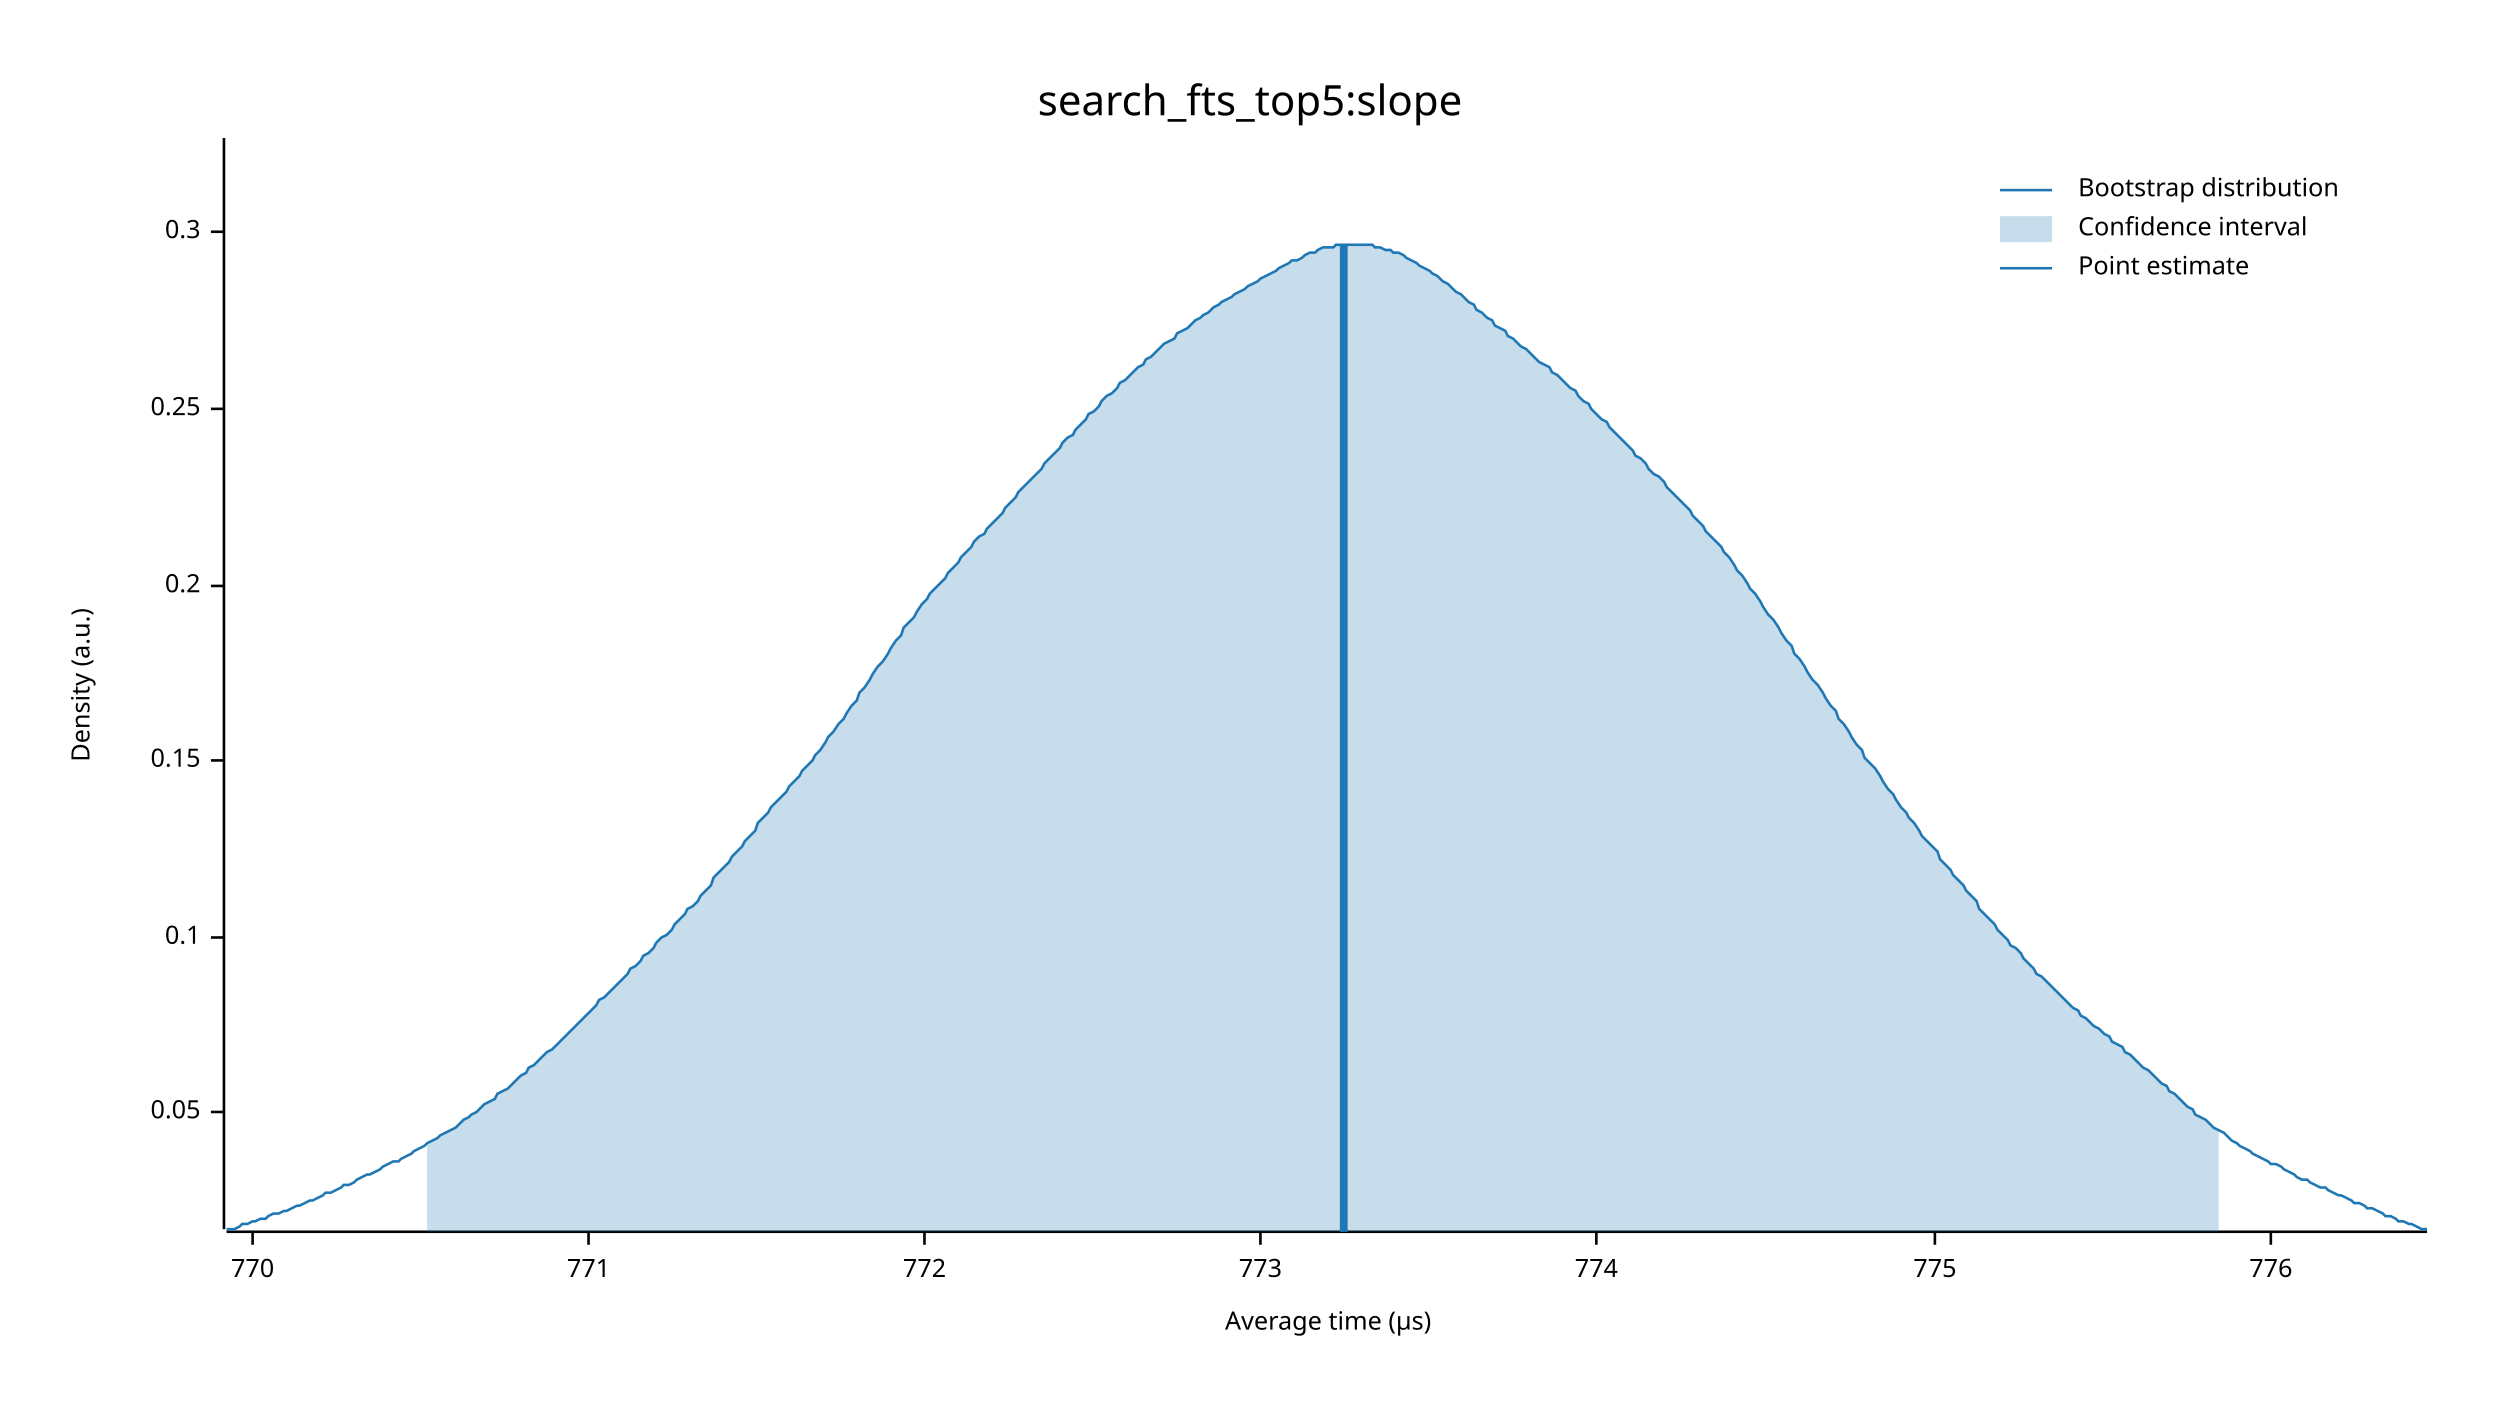
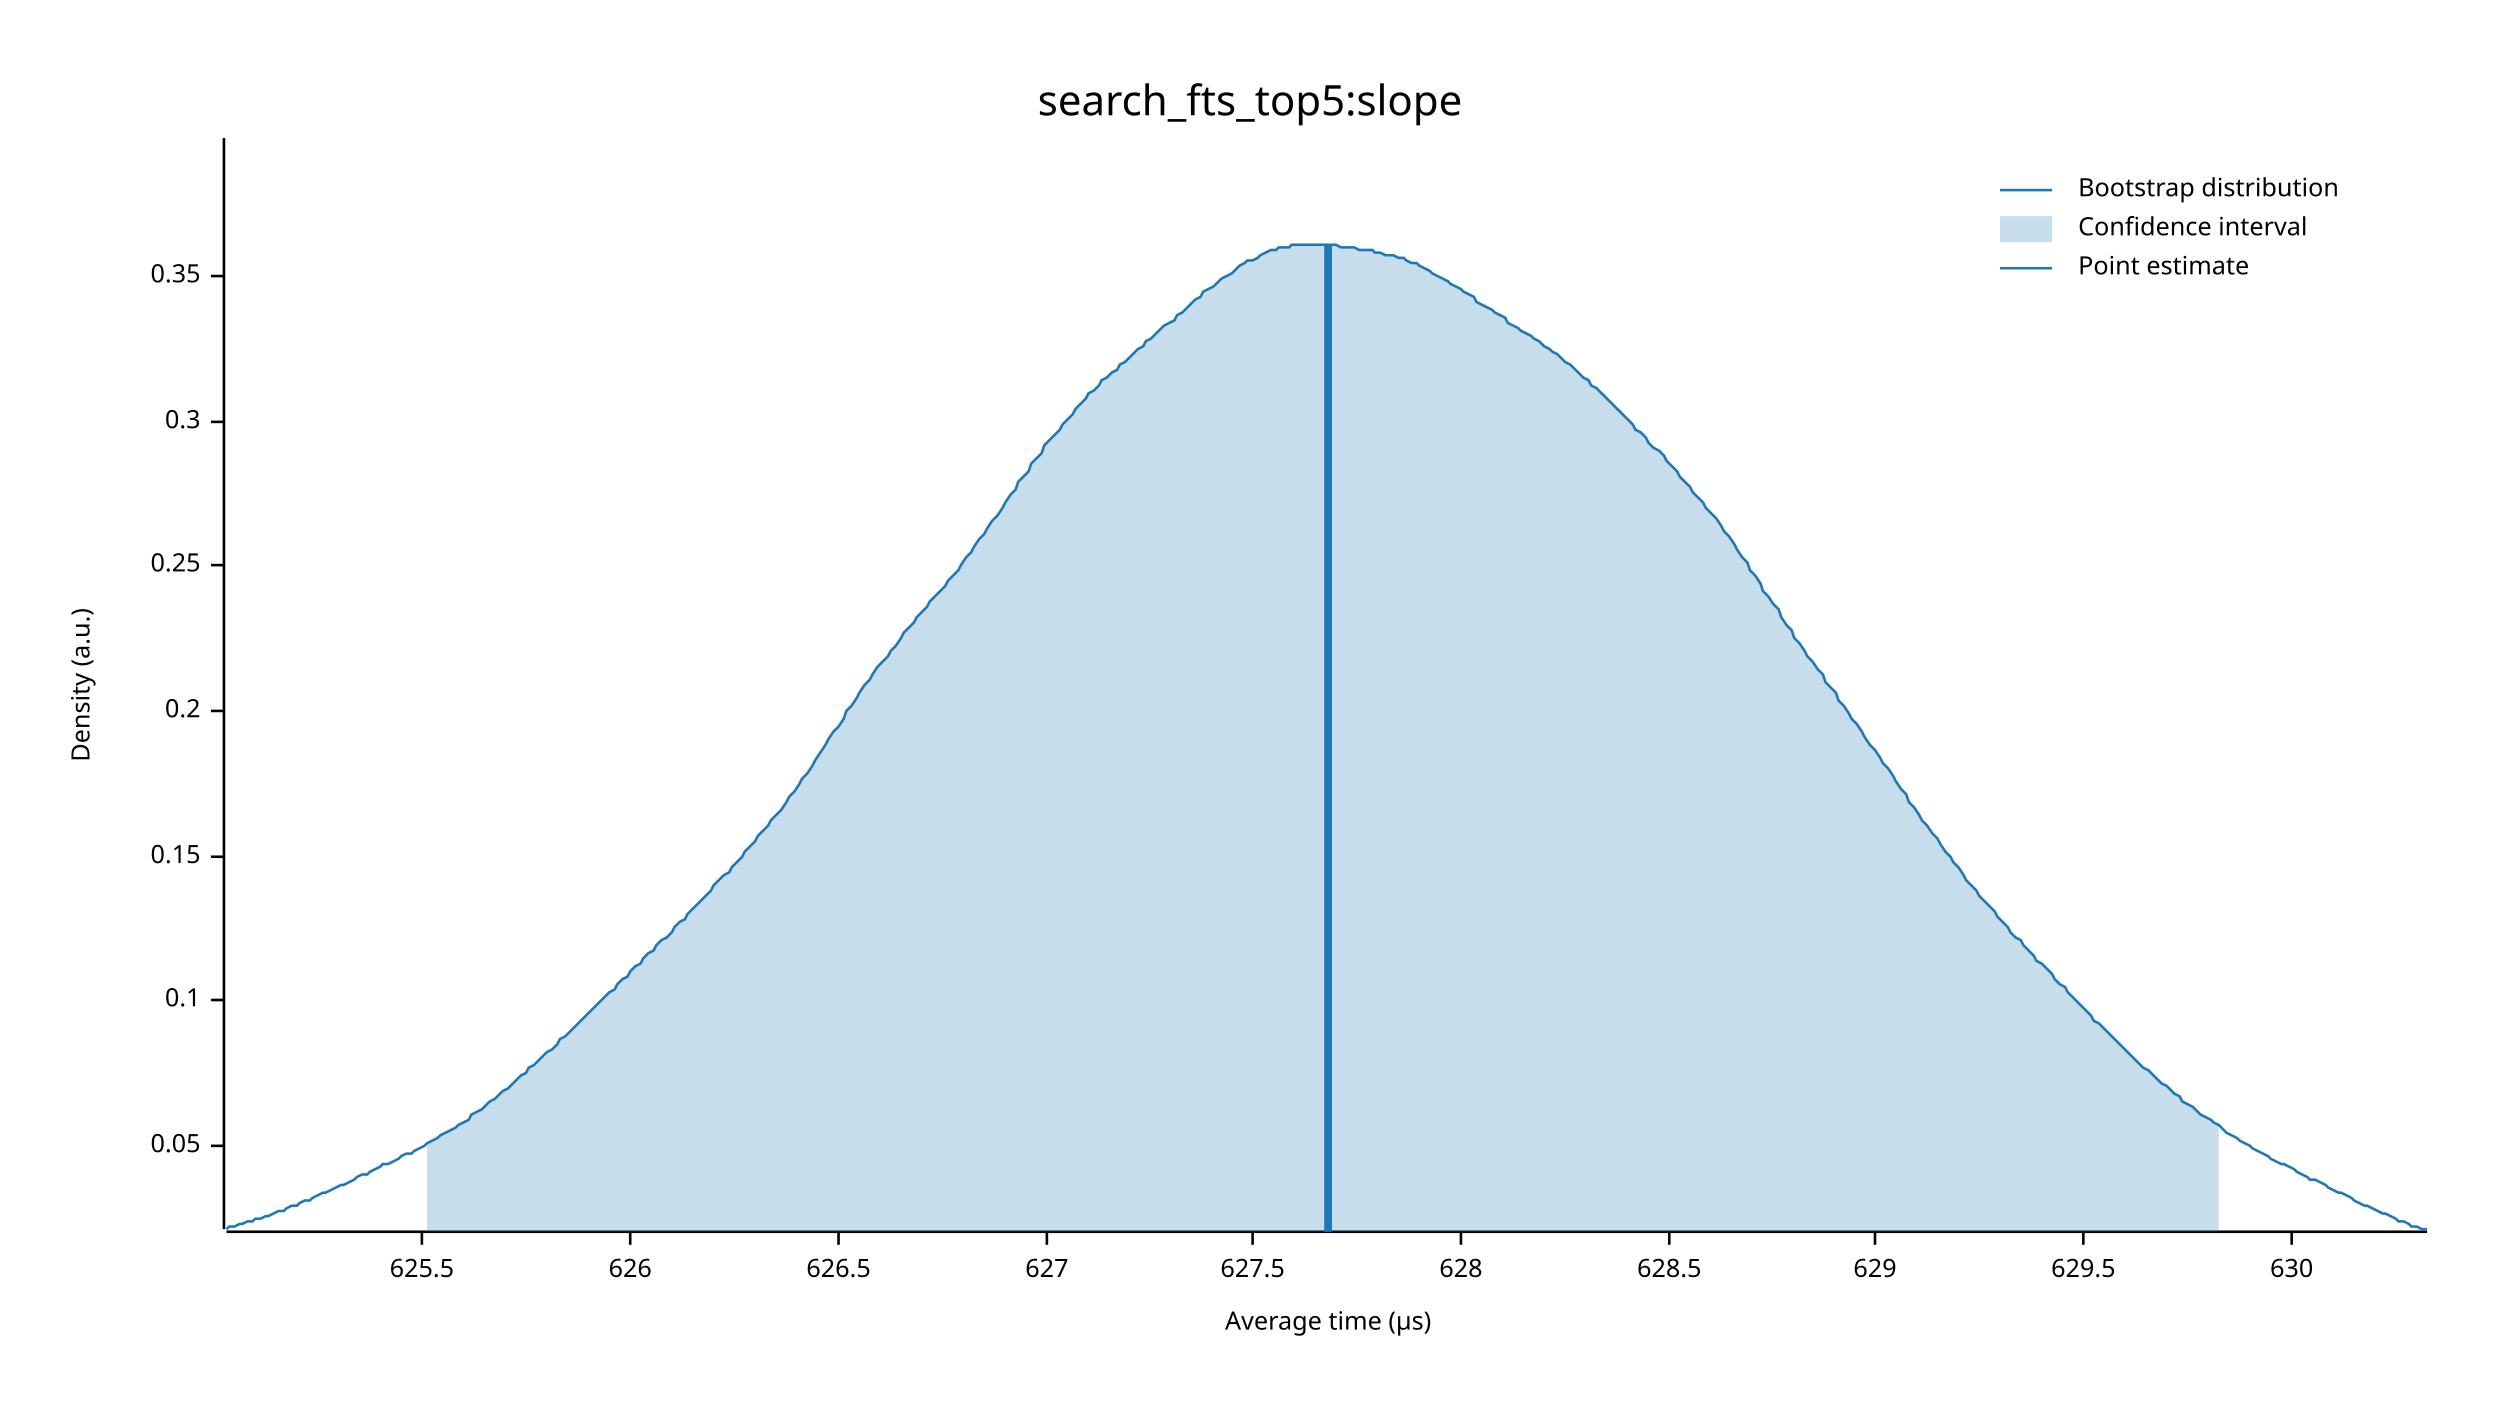
<svg xmlns="http://www.w3.org/2000/svg" width="960" height="540" viewBox="0 0 960 540">
  <text x="480" y="32" dy="0.76em" text-anchor="middle" font-family="sans-serif" font-size="16.129" opacity="1" fill="#000000">
search_fts_top5:slope
</text>
  <text x="27" y="263" dy="0.76em" text-anchor="middle" font-family="sans-serif" font-size="9.677" opacity="1" fill="#000000" transform="rotate(270, 27, 263)">
Density (a.u.)
</text>
  <text x="510" y="513" dy="-0.5ex" text-anchor="middle" font-family="sans-serif" font-size="9.677" opacity="1" fill="#000000">
Average time (µs)
</text>
  <polyline fill="none" opacity="1" stroke="#000000" stroke-width="1" points="86,53 86,472 " />
-   <text x="77" y="427" dy="0.5ex" text-anchor="end" font-family="sans-serif" font-size="9.677" opacity="1" fill="#000000">
+   <text x="77" y="440" dy="0.5ex" text-anchor="end" font-family="sans-serif" font-size="9.677" opacity="1" fill="#000000">
0.05
</text>
-   <polyline fill="none" opacity="1" stroke="#000000" stroke-width="1" points="81,427 86,427 " />
-   <text x="77" y="360" dy="0.5ex" text-anchor="end" font-family="sans-serif" font-size="9.677" opacity="1" fill="#000000">
+   <polyline fill="none" opacity="1" stroke="#000000" stroke-width="1" points="81,440 86,440 " />
+   <text x="77" y="384" dy="0.5ex" text-anchor="end" font-family="sans-serif" font-size="9.677" opacity="1" fill="#000000">
0.1
</text>
-   <polyline fill="none" opacity="1" stroke="#000000" stroke-width="1" points="81,360 86,360 " />
-   <text x="77" y="292" dy="0.5ex" text-anchor="end" font-family="sans-serif" font-size="9.677" opacity="1" fill="#000000">
+   <polyline fill="none" opacity="1" stroke="#000000" stroke-width="1" points="81,384 86,384 " />
+   <text x="77" y="329" dy="0.5ex" text-anchor="end" font-family="sans-serif" font-size="9.677" opacity="1" fill="#000000">
0.15
</text>
-   <polyline fill="none" opacity="1" stroke="#000000" stroke-width="1" points="81,292 86,292 " />
-   <text x="77" y="225" dy="0.5ex" text-anchor="end" font-family="sans-serif" font-size="9.677" opacity="1" fill="#000000">
+   <polyline fill="none" opacity="1" stroke="#000000" stroke-width="1" points="81,329 86,329 " />
+   <text x="77" y="273" dy="0.5ex" text-anchor="end" font-family="sans-serif" font-size="9.677" opacity="1" fill="#000000">
0.2
</text>
-   <polyline fill="none" opacity="1" stroke="#000000" stroke-width="1" points="81,225 86,225 " />
-   <text x="77" y="157" dy="0.5ex" text-anchor="end" font-family="sans-serif" font-size="9.677" opacity="1" fill="#000000">
+   <polyline fill="none" opacity="1" stroke="#000000" stroke-width="1" points="81,273 86,273 " />
+   <text x="77" y="217" dy="0.5ex" text-anchor="end" font-family="sans-serif" font-size="9.677" opacity="1" fill="#000000">
0.25
</text>
-   <polyline fill="none" opacity="1" stroke="#000000" stroke-width="1" points="81,157 86,157 " />
-   <text x="77" y="89" dy="0.5ex" text-anchor="end" font-family="sans-serif" font-size="9.677" opacity="1" fill="#000000">
+   <polyline fill="none" opacity="1" stroke="#000000" stroke-width="1" points="81,217 86,217 " />
+   <text x="77" y="162" dy="0.5ex" text-anchor="end" font-family="sans-serif" font-size="9.677" opacity="1" fill="#000000">
0.3
</text>
-   <polyline fill="none" opacity="1" stroke="#000000" stroke-width="1" points="81,89 86,89 " />
+   <polyline fill="none" opacity="1" stroke="#000000" stroke-width="1" points="81,162 86,162 " />
+   <text x="77" y="106" dy="0.5ex" text-anchor="end" font-family="sans-serif" font-size="9.677" opacity="1" fill="#000000">
+ 0.35
+ </text>
+   <polyline fill="none" opacity="1" stroke="#000000" stroke-width="1" points="81,106 86,106 " />
  <polyline fill="none" opacity="1" stroke="#000000" stroke-width="1" points="87,473 932,473 " />
-   <text x="97" y="483" dy="0.76em" text-anchor="middle" font-family="sans-serif" font-size="9.677" opacity="1" fill="#000000">
- 770
+   <text x="162" y="483" dy="0.76em" text-anchor="middle" font-family="sans-serif" font-size="9.677" opacity="1" fill="#000000">
+ 625.5
</text>
-   <polyline fill="none" opacity="1" stroke="#000000" stroke-width="1" points="97,473 97,478 " />
-   <text x="226" y="483" dy="0.76em" text-anchor="middle" font-family="sans-serif" font-size="9.677" opacity="1" fill="#000000">
- 771
+   <polyline fill="none" opacity="1" stroke="#000000" stroke-width="1" points="162,473 162,478 " />
+   <text x="242" y="483" dy="0.76em" text-anchor="middle" font-family="sans-serif" font-size="9.677" opacity="1" fill="#000000">
+ 626
</text>
-   <polyline fill="none" opacity="1" stroke="#000000" stroke-width="1" points="226,473 226,478 " />
-   <text x="355" y="483" dy="0.76em" text-anchor="middle" font-family="sans-serif" font-size="9.677" opacity="1" fill="#000000">
- 772
+   <polyline fill="none" opacity="1" stroke="#000000" stroke-width="1" points="242,473 242,478 " />
+   <text x="322" y="483" dy="0.76em" text-anchor="middle" font-family="sans-serif" font-size="9.677" opacity="1" fill="#000000">
+ 626.5
</text>
-   <polyline fill="none" opacity="1" stroke="#000000" stroke-width="1" points="355,473 355,478 " />
-   <text x="484" y="483" dy="0.76em" text-anchor="middle" font-family="sans-serif" font-size="9.677" opacity="1" fill="#000000">
- 773
+   <polyline fill="none" opacity="1" stroke="#000000" stroke-width="1" points="322,473 322,478 " />
+   <text x="402" y="483" dy="0.76em" text-anchor="middle" font-family="sans-serif" font-size="9.677" opacity="1" fill="#000000">
+ 627
</text>
-   <polyline fill="none" opacity="1" stroke="#000000" stroke-width="1" points="484,473 484,478 " />
-   <text x="613" y="483" dy="0.76em" text-anchor="middle" font-family="sans-serif" font-size="9.677" opacity="1" fill="#000000">
- 774
+   <polyline fill="none" opacity="1" stroke="#000000" stroke-width="1" points="402,473 402,478 " />
+   <text x="481" y="483" dy="0.76em" text-anchor="middle" font-family="sans-serif" font-size="9.677" opacity="1" fill="#000000">
+ 627.5
</text>
-   <polyline fill="none" opacity="1" stroke="#000000" stroke-width="1" points="613,473 613,478 " />
-   <text x="743" y="483" dy="0.76em" text-anchor="middle" font-family="sans-serif" font-size="9.677" opacity="1" fill="#000000">
- 775
+   <polyline fill="none" opacity="1" stroke="#000000" stroke-width="1" points="481,473 481,478 " />
+   <text x="561" y="483" dy="0.76em" text-anchor="middle" font-family="sans-serif" font-size="9.677" opacity="1" fill="#000000">
+ 628
</text>
-   <polyline fill="none" opacity="1" stroke="#000000" stroke-width="1" points="743,473 743,478 " />
-   <text x="872" y="483" dy="0.76em" text-anchor="middle" font-family="sans-serif" font-size="9.677" opacity="1" fill="#000000">
- 776
+   <polyline fill="none" opacity="1" stroke="#000000" stroke-width="1" points="561,473 561,478 " />
+   <text x="641" y="483" dy="0.76em" text-anchor="middle" font-family="sans-serif" font-size="9.677" opacity="1" fill="#000000">
+ 628.5
</text>
-   <polyline fill="none" opacity="1" stroke="#000000" stroke-width="1" points="872,473 872,478 " />
-   <polyline fill="none" opacity="1" stroke="#1F78B4" stroke-width="1" points="87,472 88,472 90,472 92,471 93,470 95,470 97,469 98,469 100,468 102,468 103,467 105,466 107,466 109,465 110,465 112,464 114,463 115,463 117,462 119,461 120,461 122,460 124,459 125,458 127,458 129,457 131,456 132,455 134,455 136,454 137,453 139,452 141,451 142,451 144,450 146,449 147,448 149,447 151,446 153,446 154,445 156,444 158,443 159,442 161,441 163,440 164,439 166,438 168,437 169,436 171,435 173,434 175,433 176,432 178,430 180,429 181,428 183,427 185,425 186,424 188,423 190,422 191,420 193,419 195,418 197,416 198,415 200,413 202,412 203,410 205,409 207,407 208,406 210,404 212,403 214,401 215,400 217,398 219,396 220,395 222,393 224,391 225,390 227,388 229,386 230,384 232,383 234,381 236,379 237,378 239,376 241,374 242,372 244,371 246,369 247,367 249,366 251,364 252,362 254,360 256,359 258,357 259,355 261,353 263,351 264,349 266,348 268,346 269,344 271,342 273,340 274,337 276,335 278,333 280,331 281,329 283,327 285,325 286,323 288,321 290,319 291,316 293,314 295,312 296,310 298,308 300,306 302,304 303,302 305,300 307,298 308,296 310,294 312,292 313,290 315,288 317,285 318,283 320,281 322,278 324,276 325,274 327,271 329,269 330,266 332,264 334,261 335,259 337,256 339,254 341,251 342,249 344,246 346,244 347,241 349,239 351,237 352,235 354,232 356,230 357,228 359,226 361,224 363,222 364,220 366,218 368,216 369,214 371,212 373,210 374,208 376,206 378,205 379,203 381,201 383,199 385,197 386,195 388,193 390,191 391,189 393,187 395,185 396,184 398,182 400,180 401,178 403,176 405,174 407,172 408,170 410,168 412,167 413,165 415,163 417,161 418,159 420,158 422,156 423,154 425,152 427,151 429,149 430,147 432,146 434,144 435,143 437,141 439,140 440,138 442,137 444,135 445,134 447,132 449,131 451,130 452,128 454,127 456,126 457,125 459,123 461,122 462,121 464,120 466,118 468,117 469,116 471,115 473,114 474,113 476,112 478,111 479,110 481,109 483,108 484,107 486,106 488,105 490,104 491,103 493,102 495,101 496,100 498,100 500,99 501,98 503,97 505,97 506,96 508,95 510,95 512,95 513,94 515,94 517,94 518,94 520,94 522,94 523,94 525,94 527,94 528,95 530,95 532,96 534,96 535,97 537,97 539,98 540,99 542,100 544,101 545,102 547,103 549,104 550,105 552,106 554,108 556,109 557,110 559,112 561,113 562,114 564,116 566,117 567,119 569,120 571,122 573,123 574,125 576,126 578,127 579,129 581,130 583,132 584,133 586,134 588,136 589,137 591,139 593,140 595,141 596,143 598,144 600,146 601,147 603,149 605,150 606,152 608,154 610,155 611,157 613,159 615,161 617,162 618,164 620,166 622,168 623,169 625,171 627,173 628,175 630,176 632,178 633,180 635,182 637,183 639,185 640,187 642,189 644,191 645,192 647,194 649,196 650,198 652,200 654,202 655,204 657,206 659,208 661,210 662,212 664,214 666,217 667,219 669,221 671,224 672,226 674,228 676,231 677,233 679,236 681,238 683,241 684,243 686,246 688,248 689,251 691,253 693,256 694,258 696,261 698,263 700,266 701,268 703,271 705,273 706,276 708,278 710,281 711,283 713,286 715,288 716,291 718,293 720,295 722,298 723,300 725,303 727,305 728,307 730,310 732,312 733,314 735,316 737,319 738,321 740,323 742,325 744,327 745,330 747,332 749,334 750,336 752,338 754,340 755,342 757,344 759,346 760,349 762,351 764,353 766,355 767,357 769,359 771,361 772,363 774,364 776,366 777,368 779,370 781,372 782,374 784,375 786,377 788,379 789,380 791,382 793,384 794,385 796,387 798,388 799,390 801,391 803,393 804,394 806,395 808,397 810,398 811,400 813,401 815,402 816,404 818,405 820,407 821,408 823,410 825,411 827,413 828,414 830,416 832,417 833,419 835,420 837,422 838,423 840,425 842,426 843,428 845,429 847,430 849,432 850,433 852,434 854,435 855,436 857,438 859,439 860,440 862,441 864,442 865,443 867,444 869,445 871,446 872,447 874,447 876,448 877,449 879,450 881,451 882,452 884,453 886,453 887,454 889,455 891,456 893,456 894,457 896,458 898,459 899,459 901,460 903,461 904,462 906,462 908,463 909,464 911,464 913,465 915,466 916,467 918,467 920,468 921,469 923,469 925,470 926,470 928,471 930,472 932,472 " />
-   <polygon opacity="0.25" fill="#1F78B4" points="164,439 166,438 168,437 169,436 171,435 173,434 175,433 176,432 178,430 180,429 181,428 183,427 185,425 186,424 188,423 190,422 191,420 193,419 195,418 197,416 198,415 200,413 202,412 203,410 205,409 207,407 208,406 210,404 212,403 214,401 215,400 217,398 219,396 220,395 222,393 224,391 225,390 227,388 229,386 230,384 232,383 234,381 236,379 237,378 239,376 241,374 242,372 244,371 246,369 247,367 249,366 251,364 252,362 254,360 256,359 258,357 259,355 261,353 263,351 264,349 266,348 268,346 269,344 271,342 273,340 274,337 276,335 278,333 280,331 281,329 283,327 285,325 286,323 288,321 290,319 291,316 293,314 295,312 296,310 298,308 300,306 302,304 303,302 305,300 307,298 308,296 310,294 312,292 313,290 315,288 317,285 318,283 320,281 322,278 324,276 325,274 327,271 329,269 330,266 332,264 334,261 335,259 337,256 339,254 341,251 342,249 344,246 346,244 347,241 349,239 351,237 352,235 354,232 356,230 357,228 359,226 361,224 363,222 364,220 366,218 368,216 369,214 371,212 373,210 374,208 376,206 378,205 379,203 381,201 383,199 385,197 386,195 388,193 390,191 391,189 393,187 395,185 396,184 398,182 400,180 401,178 403,176 405,174 407,172 408,170 410,168 412,167 413,165 415,163 417,161 418,159 420,158 422,156 423,154 425,152 427,151 429,149 430,147 432,146 434,144 435,143 437,141 439,140 440,138 442,137 444,135 445,134 447,132 449,131 451,130 452,128 454,127 456,126 457,125 459,123 461,122 462,121 464,120 466,118 468,117 469,116 471,115 473,114 474,113 476,112 478,111 479,110 481,109 483,108 484,107 486,106 488,105 490,104 491,103 493,102 495,101 496,100 498,100 500,99 501,98 503,97 505,97 506,96 508,95 510,95 512,95 513,94 515,94 517,94 518,94 520,94 522,94 523,94 525,94 527,94 528,95 530,95 532,96 534,96 535,97 537,97 539,98 540,99 542,100 544,101 545,102 547,103 549,104 550,105 552,106 554,108 556,109 557,110 559,112 561,113 562,114 564,116 566,117 567,119 569,120 571,122 573,123 574,125 576,126 578,127 579,129 581,130 583,132 584,133 586,134 588,136 589,137 591,139 593,140 595,141 596,143 598,144 600,146 601,147 603,149 605,150 606,152 608,154 610,155 611,157 613,159 615,161 617,162 618,164 620,166 622,168 623,169 625,171 627,173 628,175 630,176 632,178 633,180 635,182 637,183 639,185 640,187 642,189 644,191 645,192 647,194 649,196 650,198 652,200 654,202 655,204 657,206 659,208 661,210 662,212 664,214 666,217 667,219 669,221 671,224 672,226 674,228 676,231 677,233 679,236 681,238 683,241 684,243 686,246 688,248 689,251 691,253 693,256 694,258 696,261 698,263 700,266 701,268 703,271 705,273 706,276 708,278 710,281 711,283 713,286 715,288 716,291 718,293 720,295 722,298 723,300 725,303 727,305 728,307 730,310 732,312 733,314 735,316 737,319 738,321 740,323 742,325 744,327 745,330 747,332 749,334 750,336 752,338 754,340 755,342 757,344 759,346 760,349 762,351 764,353 766,355 767,357 769,359 771,361 772,363 774,364 776,366 777,368 779,370 781,372 782,374 784,375 786,377 788,379 789,380 791,382 793,384 794,385 796,387 798,388 799,390 801,391 803,393 804,394 806,395 808,397 810,398 811,400 813,401 815,402 816,404 818,405 820,407 821,408 823,410 825,411 827,413 828,414 830,416 832,417 833,419 835,420 837,422 838,423 840,425 842,426 843,428 845,429 847,430 849,432 850,433 852,434 852,473 164,473 " />
-   <polyline fill="none" opacity="1" stroke="#1F78B4" stroke-width="3" points="516,473 516,94 " />
+   <polyline fill="none" opacity="1" stroke="#000000" stroke-width="1" points="641,473 641,478 " />
+   <text x="720" y="483" dy="0.76em" text-anchor="middle" font-family="sans-serif" font-size="9.677" opacity="1" fill="#000000">
+ 629
+ </text>
+   <polyline fill="none" opacity="1" stroke="#000000" stroke-width="1" points="720,473 720,478 " />
+   <text x="800" y="483" dy="0.76em" text-anchor="middle" font-family="sans-serif" font-size="9.677" opacity="1" fill="#000000">
+ 629.5
+ </text>
+   <polyline fill="none" opacity="1" stroke="#000000" stroke-width="1" points="800,473 800,478 " />
+   <text x="880" y="483" dy="0.76em" text-anchor="middle" font-family="sans-serif" font-size="9.677" opacity="1" fill="#000000">
+ 630
+ </text>
+   <polyline fill="none" opacity="1" stroke="#000000" stroke-width="1" points="880,473 880,478 " />
+   <polyline fill="none" opacity="1" stroke="#1F78B4" stroke-width="1" points="87,472 88,471 90,471 92,470 93,470 95,469 97,469 98,468 100,468 102,467 103,467 105,466 107,465 109,465 110,464 112,463 114,463 115,462 117,461 119,461 120,460 122,459 124,458 125,458 127,457 129,456 131,455 132,455 134,454 136,453 137,452 139,451 141,451 142,450 144,449 146,448 147,447 149,447 151,446 153,445 154,444 156,443 158,443 159,442 161,441 163,440 164,439 166,438 168,437 169,436 171,435 173,434 175,433 176,432 178,431 180,430 181,428 183,427 185,426 186,425 188,423 190,422 191,421 193,419 195,418 197,416 198,415 200,413 202,412 203,410 205,409 207,407 208,406 210,404 212,403 214,401 215,399 217,398 219,396 220,395 222,393 224,391 225,390 227,388 229,386 230,385 232,383 234,381 236,380 237,378 239,376 241,375 242,373 244,371 246,370 247,368 249,366 251,365 252,363 254,361 256,360 258,358 259,356 261,354 263,353 264,351 266,349 268,347 269,346 271,344 273,342 274,340 276,338 278,336 280,335 281,333 283,331 285,329 286,327 288,325 290,323 291,321 293,319 295,317 296,315 298,313 300,311 302,308 303,306 305,304 307,301 308,299 310,297 312,294 313,292 315,289 317,286 318,284 320,281 322,279 324,276 325,273 327,271 329,268 330,266 332,263 334,261 335,259 337,256 339,254 341,252 342,250 344,248 346,245 347,243 349,241 351,239 352,237 354,235 356,233 357,231 359,229 361,227 363,225 364,223 366,221 368,219 369,217 371,214 373,212 374,210 376,207 378,205 379,203 381,200 383,198 385,195 386,193 388,190 390,188 391,185 393,183 395,181 396,178 398,176 400,174 401,171 403,169 405,167 407,165 408,163 410,161 412,159 413,157 415,155 417,153 418,151 420,150 422,148 423,146 425,145 427,143 429,142 430,140 432,139 434,137 435,136 437,134 439,133 440,131 442,130 444,128 445,127 447,125 449,124 451,123 452,121 454,120 456,118 457,117 459,115 461,114 462,112 464,111 466,110 468,108 469,107 471,106 473,105 474,104 476,102 478,101 479,100 481,100 483,99 484,98 486,97 488,96 490,96 491,95 493,95 495,95 496,94 498,94 500,94 501,94 503,94 505,94 506,94 508,94 510,94 512,94 513,94 515,95 517,95 518,95 520,95 522,96 523,96 525,96 527,96 528,97 530,97 532,98 534,98 535,98 537,99 539,99 540,100 542,101 544,101 545,102 547,103 549,104 550,105 552,106 554,107 556,108 557,109 559,110 561,111 562,112 564,113 566,114 567,116 569,117 571,118 573,119 574,120 576,121 578,122 579,124 581,125 583,126 584,127 586,128 588,129 589,130 591,131 593,133 595,134 596,135 598,136 600,138 601,139 603,140 605,142 606,143 608,145 610,146 611,148 613,149 615,151 617,153 618,154 620,156 622,158 623,159 625,161 627,163 628,165 630,166 632,168 633,170 635,172 637,173 639,175 640,177 642,179 644,181 645,183 647,185 649,187 650,189 652,191 654,193 655,195 657,197 659,199 661,202 662,204 664,206 666,209 667,211 669,214 671,216 672,219 674,221 676,224 677,227 679,229 681,232 683,234 684,237 686,240 688,242 689,245 691,247 693,250 694,252 696,254 698,257 700,259 701,262 703,264 705,266 706,269 708,271 710,274 711,276 713,278 715,281 716,283 718,286 720,288 722,291 723,293 725,295 727,298 728,300 730,303 732,305 733,308 735,310 737,313 738,315 740,317 742,320 744,322 745,324 747,327 749,329 750,331 752,333 754,336 755,338 757,340 759,342 760,344 762,346 764,348 766,350 767,352 769,354 771,356 772,358 774,360 776,361 777,363 779,365 781,367 782,369 784,370 786,372 788,374 789,376 791,378 793,379 794,381 796,383 798,385 799,386 801,388 803,390 804,392 806,393 808,395 810,397 811,398 813,400 815,402 816,403 818,405 820,407 821,408 823,410 825,411 827,413 828,414 830,416 832,417 833,418 835,420 837,421 838,423 840,424 842,425 843,426 845,428 847,429 849,430 850,431 852,432 854,434 855,435 857,436 859,437 860,438 862,439 864,440 865,441 867,442 869,443 871,444 872,445 874,446 876,447 877,447 879,448 881,449 882,450 884,451 886,452 887,453 889,453 891,454 893,455 894,456 896,457 898,458 899,458 901,459 903,460 904,461 906,462 908,463 909,463 911,464 913,465 915,466 916,466 918,467 920,468 921,469 923,469 925,470 926,471 928,471 930,472 932,472 " />
+   <polygon opacity="0.25" fill="#1F78B4" points="164,439 166,438 168,437 169,436 171,435 173,434 175,433 176,432 178,431 180,430 181,428 183,427 185,426 186,425 188,423 190,422 191,421 193,419 195,418 197,416 198,415 200,413 202,412 203,410 205,409 207,407 208,406 210,404 212,403 214,401 215,399 217,398 219,396 220,395 222,393 224,391 225,390 227,388 229,386 230,385 232,383 234,381 236,380 237,378 239,376 241,375 242,373 244,371 246,370 247,368 249,366 251,365 252,363 254,361 256,360 258,358 259,356 261,354 263,353 264,351 266,349 268,347 269,346 271,344 273,342 274,340 276,338 278,336 280,335 281,333 283,331 285,329 286,327 288,325 290,323 291,321 293,319 295,317 296,315 298,313 300,311 302,308 303,306 305,304 307,301 308,299 310,297 312,294 313,292 315,289 317,286 318,284 320,281 322,279 324,276 325,273 327,271 329,268 330,266 332,263 334,261 335,259 337,256 339,254 341,252 342,250 344,248 346,245 347,243 349,241 351,239 352,237 354,235 356,233 357,231 359,229 361,227 363,225 364,223 366,221 368,219 369,217 371,214 373,212 374,210 376,207 378,205 379,203 381,200 383,198 385,195 386,193 388,190 390,188 391,185 393,183 395,181 396,178 398,176 400,174 401,171 403,169 405,167 407,165 408,163 410,161 412,159 413,157 415,155 417,153 418,151 420,150 422,148 423,146 425,145 427,143 429,142 430,140 432,139 434,137 435,136 437,134 439,133 440,131 442,130 444,128 445,127 447,125 449,124 451,123 452,121 454,120 456,118 457,117 459,115 461,114 462,112 464,111 466,110 468,108 469,107 471,106 473,105 474,104 476,102 478,101 479,100 481,100 483,99 484,98 486,97 488,96 490,96 491,95 493,95 495,95 496,94 498,94 500,94 501,94 503,94 505,94 506,94 508,94 510,94 512,94 513,94 515,95 517,95 518,95 520,95 522,96 523,96 525,96 527,96 528,97 530,97 532,98 534,98 535,98 537,99 539,99 540,100 542,101 544,101 545,102 547,103 549,104 550,105 552,106 554,107 556,108 557,109 559,110 561,111 562,112 564,113 566,114 567,116 569,117 571,118 573,119 574,120 576,121 578,122 579,124 581,125 583,126 584,127 586,128 588,129 589,130 591,131 593,133 595,134 596,135 598,136 600,138 601,139 603,140 605,142 606,143 608,145 610,146 611,148 613,149 615,151 617,153 618,154 620,156 622,158 623,159 625,161 627,163 628,165 630,166 632,168 633,170 635,172 637,173 639,175 640,177 642,179 644,181 645,183 647,185 649,187 650,189 652,191 654,193 655,195 657,197 659,199 661,202 662,204 664,206 666,209 667,211 669,214 671,216 672,219 674,221 676,224 677,227 679,229 681,232 683,234 684,237 686,240 688,242 689,245 691,247 693,250 694,252 696,254 698,257 700,259 701,262 703,264 705,266 706,269 708,271 710,274 711,276 713,278 715,281 716,283 718,286 720,288 722,291 723,293 725,295 727,298 728,300 730,303 732,305 733,308 735,310 737,313 738,315 740,317 742,320 744,322 745,324 747,327 749,329 750,331 752,333 754,336 755,338 757,340 759,342 760,344 762,346 764,348 766,350 767,352 769,354 771,356 772,358 774,360 776,361 777,363 779,365 781,367 782,369 784,370 786,372 788,374 789,376 791,378 793,379 794,381 796,383 798,385 799,386 801,388 803,390 804,392 806,393 808,395 810,397 811,398 813,400 815,402 816,403 818,405 820,407 821,408 823,410 825,411 827,413 828,414 830,416 832,417 833,418 835,420 837,421 838,423 840,424 842,425 843,426 845,428 847,429 849,430 850,431 852,432 852,473 164,473 " />
+   <polyline fill="none" opacity="1" stroke="#1F78B4" stroke-width="3" points="510,473 510,94 " />
  <text x="798" y="68" dy="0.76em" text-anchor="start" font-family="sans-serif" font-size="9.677" opacity="1" fill="#000000">
Bootstrap distribution
</text>
  <text x="798" y="83" dy="0.76em" text-anchor="start" font-family="sans-serif" font-size="9.677" opacity="1" fill="#000000">
Confidence interval
</text>
  <text x="798" y="98" dy="0.76em" text-anchor="start" font-family="sans-serif" font-size="9.677" opacity="1" fill="#000000">
Point estimate
</text>
  <polyline fill="none" opacity="1" stroke="#1F78B4" stroke-width="1" points="768,73 788,73 " />
  <rect x="768" y="83" width="20" height="10" opacity="0.25" fill="#1F78B4" stroke="none" />
  <polyline fill="none" opacity="1" stroke="#1F78B4" stroke-width="1" points="768,103 788,103 " />
</svg>
